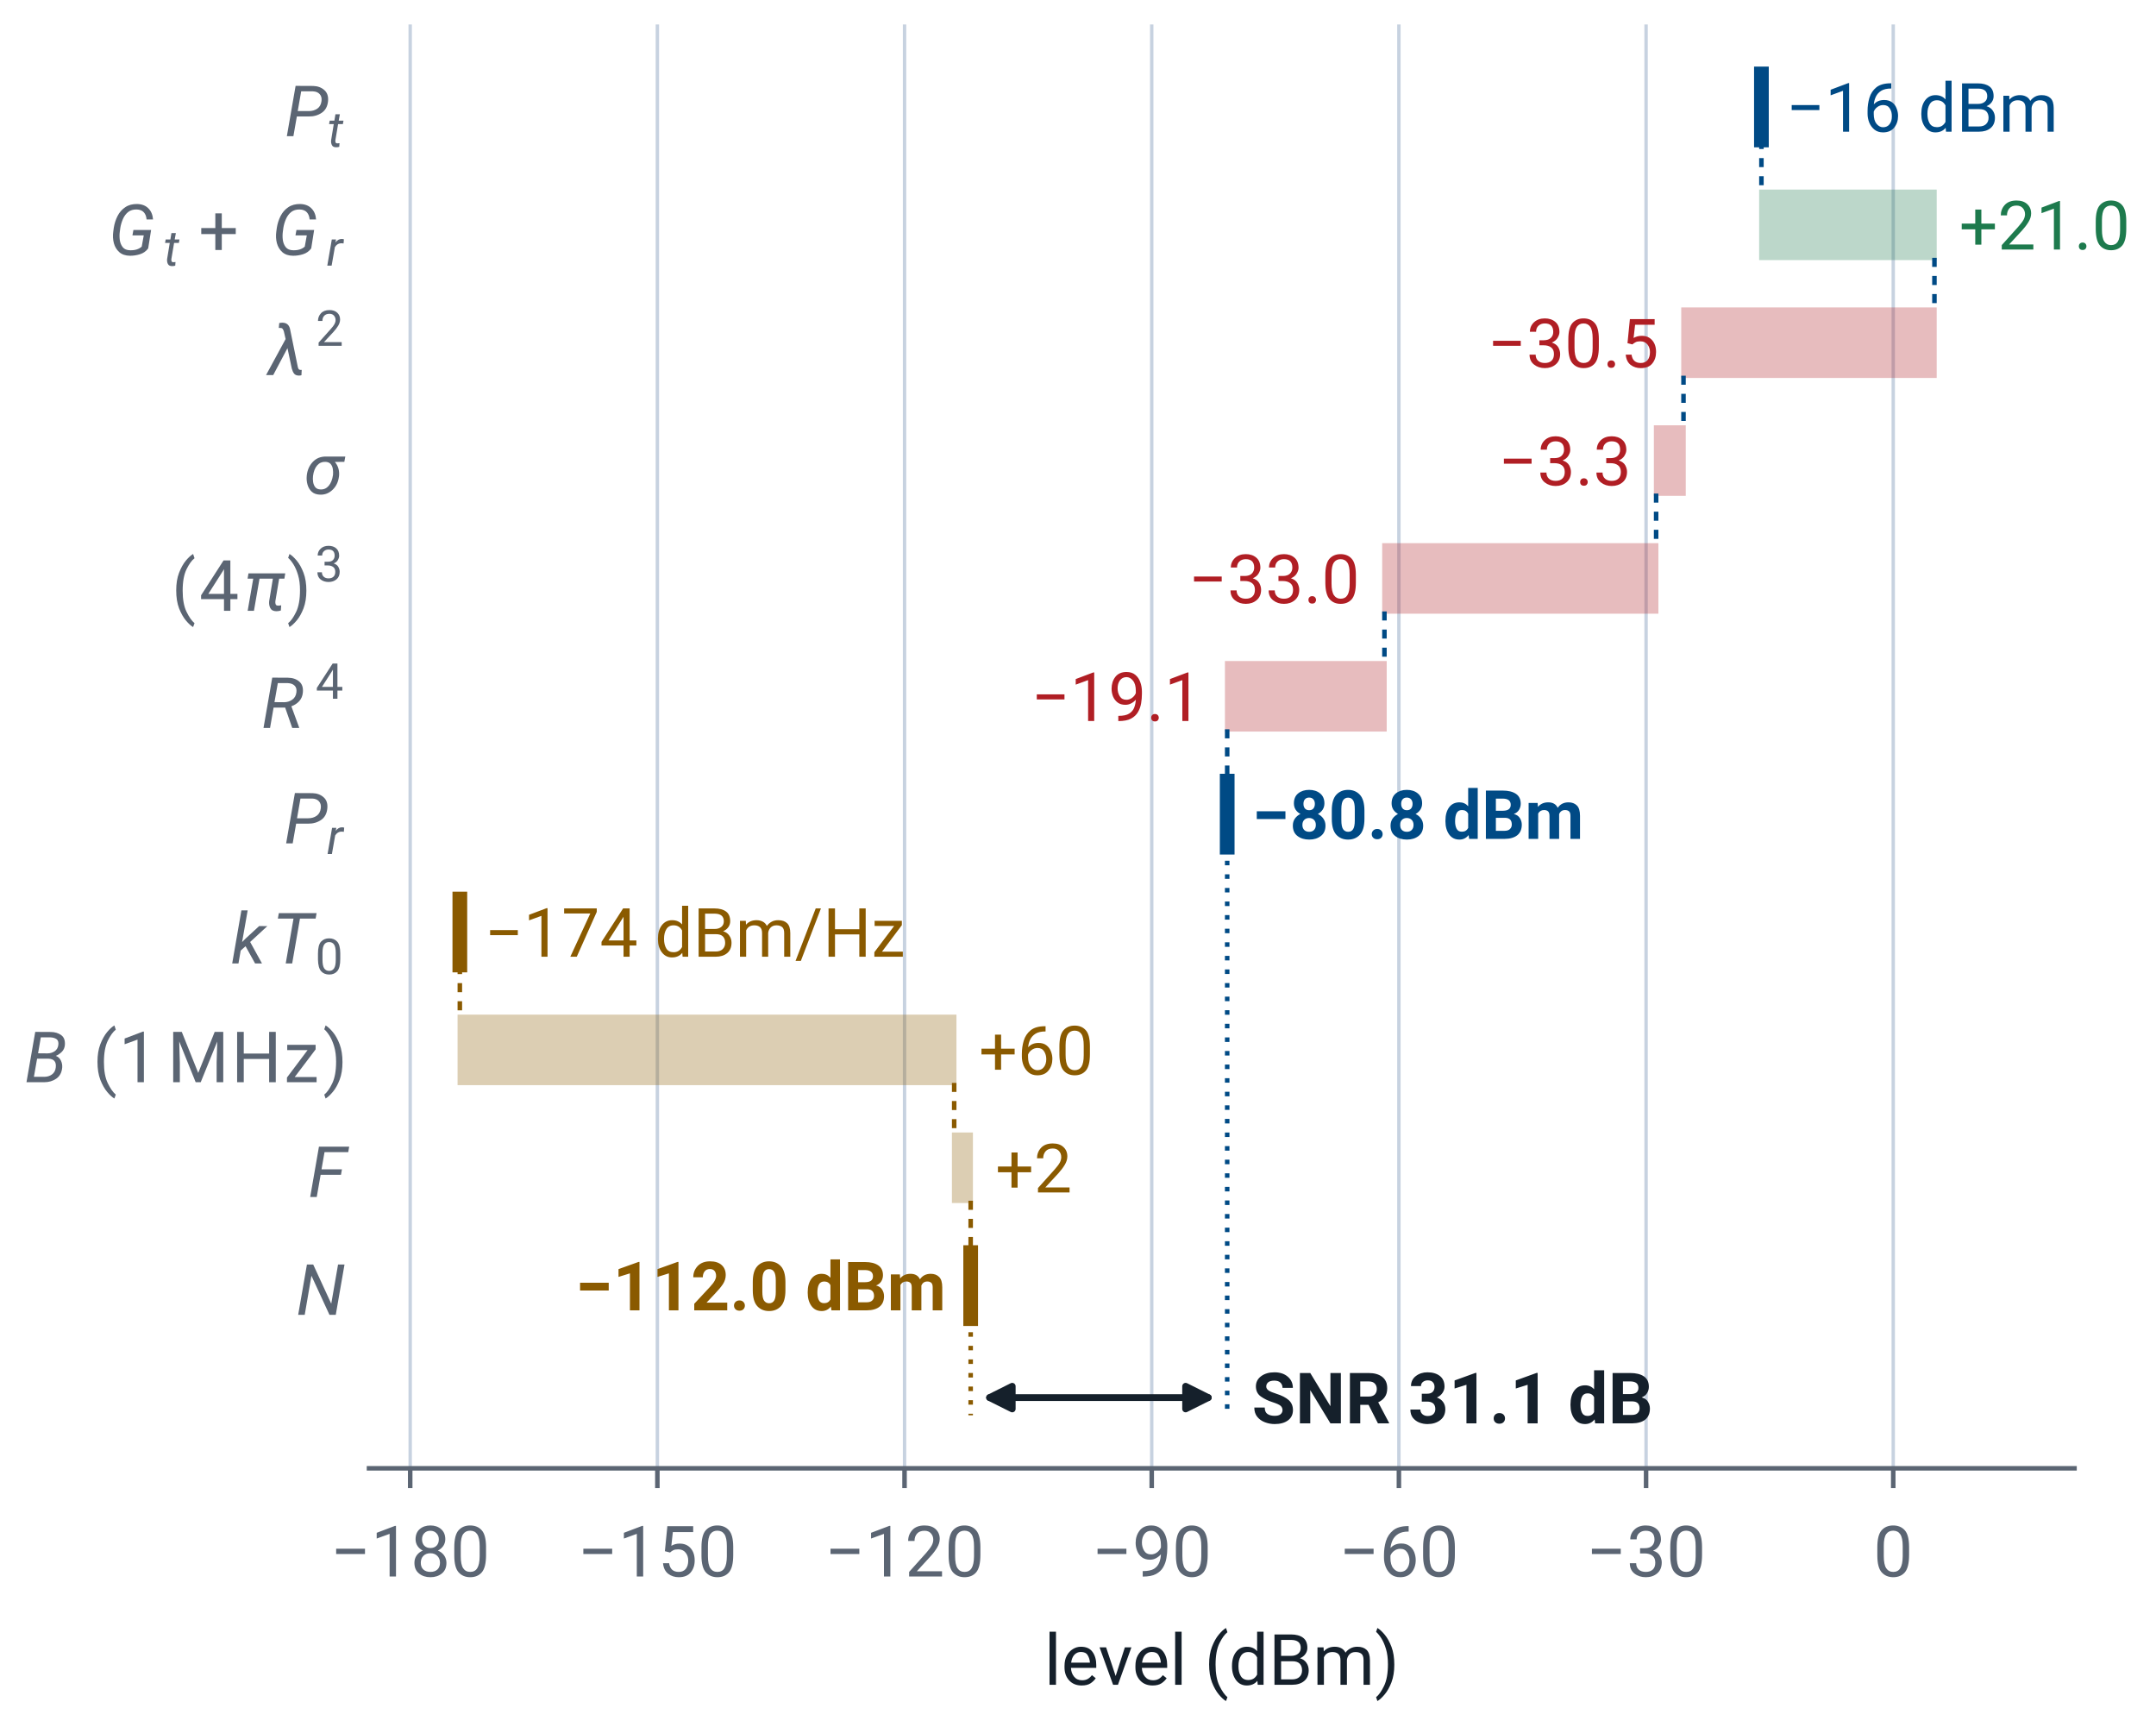
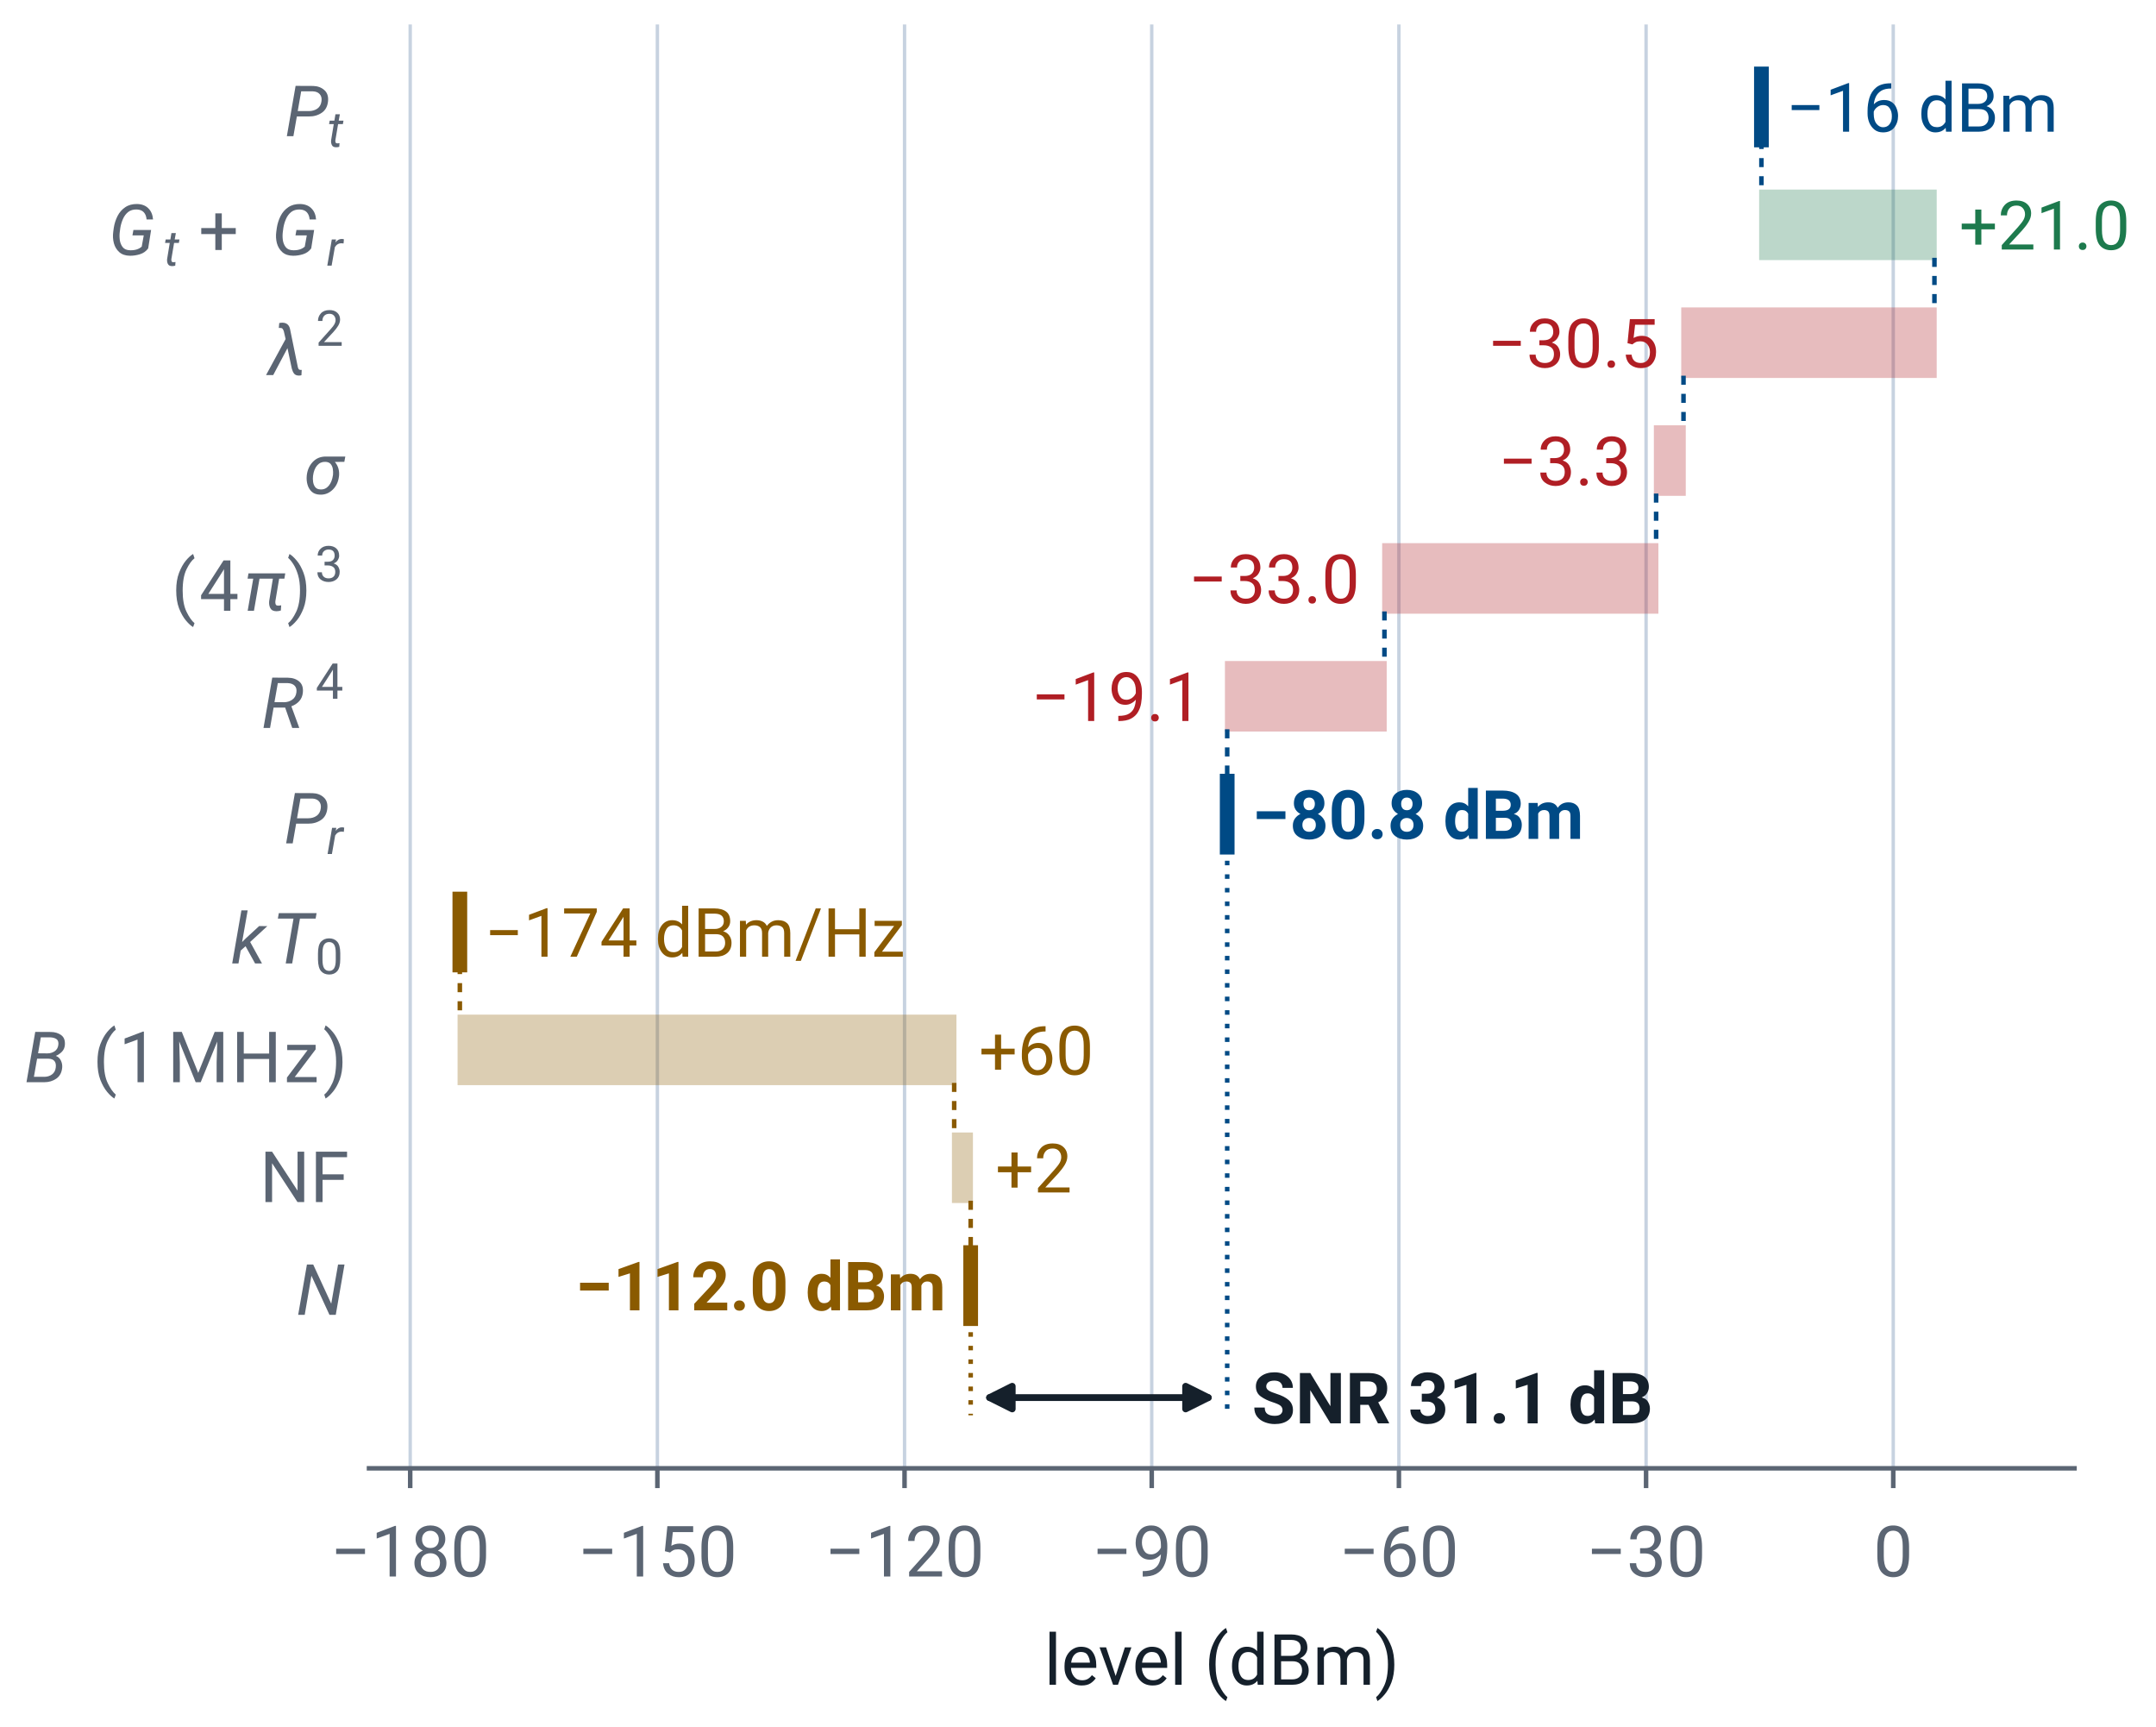
<svg xmlns="http://www.w3.org/2000/svg" xmlns:xlink="http://www.w3.org/1999/xlink" width="380.913pt" height="304.913pt" viewBox="0 0 380.913 304.913" version="1.1">
  <defs>
    <style type="text/css">*{stroke-linejoin: round; stroke-linecap: butt}</style>
  </defs>
  <g id="figure_1">
    <g id="patch_1">
      <path d="M 0 304.913  L 380.913 304.913  L 380.913 0  L 0 0  L 0 304.913  z " style="fill: none" />
    </g>
    <g id="axes_1">
      <g id="patch_2">
        <path d="M 65.195 259.344  L 366.515 259.344  L 366.515 4.32  L 65.195 4.32  L 65.195 259.344  z " style="fill: none" />
      </g>
      <g id="matplotlib.axis_1">
        <g id="xtick_1">
          <g id="line2d_1">
-             <path d="M 72.473 259.344  L 72.473 4.32  " clip-path="url(#p4283aa3178)" style="fill: none; stroke: #c7d2e0; stroke-width: 0.6; stroke-linecap: square" />
+             <path d="M 72.473 259.344  L 72.473 4.32  " clip-path="url(#p7449137cd5)" style="fill: none; stroke: #c7d2e0; stroke-width: 0.6; stroke-linecap: square" />
          </g>
          <g id="line2d_2">
            <defs>
-               <path id="m052067d74b" d="M 0 0  L 0 3.5  " style="stroke: #5b6573; stroke-width: 0.8" />
+               <path id="m0fee009b17" d="M 0 0  L 0 3.5  " style="stroke: #5b6573; stroke-width: 0.8" />
            </defs>
            <g>
-               <use xlink:href="#m052067d74b" x="72.473" y="259.344" style="fill: #5b6573; stroke: #5b6573; stroke-width: 0.8" />
+               <use xlink:href="#m0fee009b17" x="72.473" y="259.344" style="fill: #5b6573; stroke: #5b6573; stroke-width: 0.8" />
            </g>
          </g>
          <g id="text_1">
            <text style="font-size: 12.5px; font-family:'Source Sans Pro', 'Segoe UI', Roboto, Helvetica, Arial, sans-serif; text-anchor: middle; fill: #5b6573" x="72.473" y="278.453" transform="rotate(-0 72.47326 278.4534)">−180</text>
          </g>
        </g>
        <g id="xtick_2">
          <g id="line2d_3">
-             <path d="M 116.143 259.344  L 116.143 4.32  " clip-path="url(#p4283aa3178)" style="fill: none; stroke: #c7d2e0; stroke-width: 0.6; stroke-linecap: square" />
+             <path d="M 116.143 259.344  L 116.143 4.32  " clip-path="url(#p7449137cd5)" style="fill: none; stroke: #c7d2e0; stroke-width: 0.6; stroke-linecap: square" />
          </g>
          <g id="line2d_4">
            <g>
-               <use xlink:href="#m052067d74b" x="116.143" y="259.344" style="fill: #5b6573; stroke: #5b6573; stroke-width: 0.8" />
+               <use xlink:href="#m0fee009b17" x="116.143" y="259.344" style="fill: #5b6573; stroke: #5b6573; stroke-width: 0.8" />
            </g>
          </g>
          <g id="text_2">
            <text style="font-size: 12.5px; font-family:'Source Sans Pro', 'Segoe UI', Roboto, Helvetica, Arial, sans-serif; text-anchor: middle; fill: #5b6573" x="116.143" y="278.453" transform="rotate(-0 116.1428 278.4534)">−150</text>
          </g>
        </g>
        <g id="xtick_3">
          <g id="line2d_5">
-             <path d="M 159.812 259.344  L 159.812 4.32  " clip-path="url(#p4283aa3178)" style="fill: none; stroke: #c7d2e0; stroke-width: 0.6; stroke-linecap: square" />
+             <path d="M 159.812 259.344  L 159.812 4.32  " clip-path="url(#p7449137cd5)" style="fill: none; stroke: #c7d2e0; stroke-width: 0.6; stroke-linecap: square" />
          </g>
          <g id="line2d_6">
            <g>
-               <use xlink:href="#m052067d74b" x="159.812" y="259.344" style="fill: #5b6573; stroke: #5b6573; stroke-width: 0.8" />
+               <use xlink:href="#m0fee009b17" x="159.812" y="259.344" style="fill: #5b6573; stroke: #5b6573; stroke-width: 0.8" />
            </g>
          </g>
          <g id="text_3">
            <text style="font-size: 12.5px; font-family:'Source Sans Pro', 'Segoe UI', Roboto, Helvetica, Arial, sans-serif; text-anchor: middle; fill: #5b6573" x="159.812" y="278.453" transform="rotate(-0 159.8124 278.4534)">−120</text>
          </g>
        </g>
        <g id="xtick_4">
          <g id="line2d_7">
-             <path d="M 203.482 259.344  L 203.482 4.32  " clip-path="url(#p4283aa3178)" style="fill: none; stroke: #c7d2e0; stroke-width: 0.6; stroke-linecap: square" />
+             <path d="M 203.482 259.344  L 203.482 4.32  " clip-path="url(#p7449137cd5)" style="fill: none; stroke: #c7d2e0; stroke-width: 0.6; stroke-linecap: square" />
          </g>
          <g id="line2d_8">
            <g>
-               <use xlink:href="#m052067d74b" x="203.482" y="259.344" style="fill: #5b6573; stroke: #5b6573; stroke-width: 0.8" />
+               <use xlink:href="#m0fee009b17" x="203.482" y="259.344" style="fill: #5b6573; stroke: #5b6573; stroke-width: 0.8" />
            </g>
          </g>
          <g id="text_4">
            <text style="font-size: 12.5px; font-family:'Source Sans Pro', 'Segoe UI', Roboto, Helvetica, Arial, sans-serif; text-anchor: middle; fill: #5b6573" x="203.482" y="278.453" transform="rotate(-0 203.482 278.4534)">−90</text>
          </g>
        </g>
        <g id="xtick_5">
          <g id="line2d_9">
-             <path d="M 247.152 259.344  L 247.152 4.32  " clip-path="url(#p4283aa3178)" style="fill: none; stroke: #c7d2e0; stroke-width: 0.6; stroke-linecap: square" />
+             <path d="M 247.152 259.344  L 247.152 4.32  " clip-path="url(#p7449137cd5)" style="fill: none; stroke: #c7d2e0; stroke-width: 0.6; stroke-linecap: square" />
          </g>
          <g id="line2d_10">
            <g>
-               <use xlink:href="#m052067d74b" x="247.152" y="259.344" style="fill: #5b6573; stroke: #5b6573; stroke-width: 0.8" />
+               <use xlink:href="#m0fee009b17" x="247.152" y="259.344" style="fill: #5b6573; stroke: #5b6573; stroke-width: 0.8" />
            </g>
          </g>
          <g id="text_5">
            <text style="font-size: 12.5px; font-family:'Source Sans Pro', 'Segoe UI', Roboto, Helvetica, Arial, sans-serif; text-anchor: middle; fill: #5b6573" x="247.152" y="278.453" transform="rotate(-0 247.1515 278.4534)">−60</text>
          </g>
        </g>
        <g id="xtick_6">
          <g id="line2d_11">
-             <path d="M 290.821 259.344  L 290.821 4.32  " clip-path="url(#p4283aa3178)" style="fill: none; stroke: #c7d2e0; stroke-width: 0.6; stroke-linecap: square" />
+             <path d="M 290.821 259.344  L 290.821 4.32  " clip-path="url(#p7449137cd5)" style="fill: none; stroke: #c7d2e0; stroke-width: 0.6; stroke-linecap: square" />
          </g>
          <g id="line2d_12">
            <g>
-               <use xlink:href="#m052067d74b" x="290.821" y="259.344" style="fill: #5b6573; stroke: #5b6573; stroke-width: 0.8" />
+               <use xlink:href="#m0fee009b17" x="290.821" y="259.344" style="fill: #5b6573; stroke: #5b6573; stroke-width: 0.8" />
            </g>
          </g>
          <g id="text_6">
            <text style="font-size: 12.5px; font-family:'Source Sans Pro', 'Segoe UI', Roboto, Helvetica, Arial, sans-serif; text-anchor: middle; fill: #5b6573" x="290.821" y="278.453" transform="rotate(-0 290.8211 278.4534)">−30</text>
          </g>
        </g>
        <g id="xtick_7">
          <g id="line2d_13">
-             <path d="M 334.491 259.344  L 334.491 4.32  " clip-path="url(#p4283aa3178)" style="fill: none; stroke: #c7d2e0; stroke-width: 0.6; stroke-linecap: square" />
+             <path d="M 334.491 259.344  L 334.491 4.32  " clip-path="url(#p7449137cd5)" style="fill: none; stroke: #c7d2e0; stroke-width: 0.6; stroke-linecap: square" />
          </g>
          <g id="line2d_14">
            <g>
-               <use xlink:href="#m052067d74b" x="334.491" y="259.344" style="fill: #5b6573; stroke: #5b6573; stroke-width: 0.8" />
+               <use xlink:href="#m0fee009b17" x="334.491" y="259.344" style="fill: #5b6573; stroke: #5b6573; stroke-width: 0.8" />
            </g>
          </g>
          <g id="text_7">
            <text style="font-size: 12.5px; font-family:'Source Sans Pro', 'Segoe UI', Roboto, Helvetica, Arial, sans-serif; text-anchor: middle; fill: #5b6573" x="334.491" y="278.453" transform="rotate(-0 334.4907 278.4534)">0</text>
          </g>
        </g>
        <g id="text_8">
          <text style="font-size: 12.5px; font-family:'Source Sans Pro', 'Segoe UI', Roboto, Helvetica, Arial, sans-serif; text-anchor: middle; fill: #15202b" x="215.855" y="297.578" transform="rotate(-0 215.855 297.5779)">level (dBm)</text>
        </g>
      </g>
      <g id="matplotlib.axis_2">
        <g id="ytick_1">
          <g id="line2d_15" />
          <g id="text_9">
            <g style="fill: #5b6573" transform="translate(50.32 24.94749)">
              <text>
                <tspan x="0" y="-0.891" style="font-style: oblique; font-size: 12.5px; font-family:'Source Sans Pro', 'Segoe UI', Roboto, Helvetica, Arial, sans-serif; fill: #5b6573">P</tspan>
                <tspan x="7.538" y="0.984" style="font-style: oblique; font-size: 8.75px; font-family:'Source Sans Pro', 'Segoe UI', Roboto, Helvetica, Arial, sans-serif; fill: #5b6573">t</tspan>
              </text>
            </g>
          </g>
        </g>
        <g id="ytick_2">
          <g id="line2d_16" />
          <g id="text_10">
            <g style="fill: #5b6573" transform="translate(19.195 45.76577)">
              <text>
                <tspan x="0" y="-0.719" style="font-style: oblique; font-size: 12.5px; font-family:'Source Sans Pro', 'Segoe UI', Roboto, Helvetica, Arial, sans-serif; fill: #5b6573">G</tspan>
                <tspan x="28.803" y="-0.719" style="font-style: oblique; font-size: 12.5px; font-family:'Source Sans Pro', 'Segoe UI', Roboto, Helvetica, Arial, sans-serif; fill: #5b6573">G</tspan>
                <tspan x="9.686" y="1.156" style="font-style: oblique; font-size: 8.75px; font-family:'Source Sans Pro', 'Segoe UI', Roboto, Helvetica, Arial, sans-serif; fill: #5b6573">t</tspan>
                <tspan x="38.489" y="1.156" style="font-style: oblique; font-size: 8.75px; font-family:'Source Sans Pro', 'Segoe UI', Roboto, Helvetica, Arial, sans-serif; fill: #5b6573">r</tspan>
                <tspan x="15.894" y="-0.719" style="font-size: 12.5px; font-family:'Source Sans Pro', 'Segoe UI', Roboto, Helvetica, Arial, sans-serif; fill: #5b6573">+</tspan>
              </text>
            </g>
          </g>
        </g>
        <g id="ytick_3">
          <g id="line2d_17" />
          <g id="text_11">
            <g style="fill: #5b6573" transform="translate(47.445 66.58406)">
              <text>
                <tspan x="0" y="-0.341" style="font-style: oblique; font-size: 12.5px; font-family:'Source Sans Pro', 'Segoe UI', Roboto, Helvetica, Arial, sans-serif; fill: #5b6573">λ</tspan>
                <tspan x="8.329" y="-5.503" style="font-size: 8.75px; font-family:'Source Sans Pro', 'Segoe UI', Roboto, Helvetica, Arial, sans-serif; fill: #5b6573">2</tspan>
              </text>
            </g>
          </g>
        </g>
        <g id="ytick_4">
          <g id="line2d_18" />
          <g id="text_12">
            <g style="fill: #5b6573" transform="translate(53.695 87.40234)">
              <text>
                <tspan x="0" y="-0.156" style="font-style: oblique; font-size: 12.5px; font-family:'Source Sans Pro', 'Segoe UI', Roboto, Helvetica, Arial, sans-serif; fill: #5b6573">σ</tspan>
              </text>
            </g>
          </g>
        </g>
        <g id="ytick_5">
          <g id="line2d_19" />
          <g id="text_13">
            <g style="fill: #5b6573" transform="translate(30.32 108.2206)">
              <text>
                <tspan x="0" y="-0.341" style="font-size: 12.5px; font-family:'Source Sans Pro', 'Segoe UI', Roboto, Helvetica, Arial, sans-serif; fill: #5b6573">(</tspan>
                <tspan x="4.877" y="-0.341" style="font-size: 12.5px; font-family:'Source Sans Pro', 'Segoe UI', Roboto, Helvetica, Arial, sans-serif; fill: #5b6573">4</tspan>
                <tspan x="20.355" y="-0.341" style="font-size: 12.5px; font-family:'Source Sans Pro', 'Segoe UI', Roboto, Helvetica, Arial, sans-serif; fill: #5b6573">)</tspan>
                <tspan x="12.83" y="-0.341" style="font-style: oblique; font-size: 12.5px; font-family:'Source Sans Pro', 'Segoe UI', Roboto, Helvetica, Arial, sans-serif; fill: #5b6573">π</tspan>
                <tspan x="25.352" y="-5.503" style="font-size: 8.75px; font-family:'Source Sans Pro', 'Segoe UI', Roboto, Helvetica, Arial, sans-serif; fill: #5b6573">3</tspan>
              </text>
            </g>
          </g>
        </g>
        <g id="ytick_6">
          <g id="line2d_20" />
          <g id="text_14">
            <g style="fill: #5b6573" transform="translate(46.195 129.0389)">
              <text>
                <tspan x="0" y="-0.461" style="font-style: oblique; font-size: 12.5px; font-family:'Source Sans Pro', 'Segoe UI', Roboto, Helvetica, Arial, sans-serif; fill: #5b6573">R</tspan>
                <tspan x="9.562" y="-5.623" style="font-size: 8.75px; font-family:'Source Sans Pro', 'Segoe UI', Roboto, Helvetica, Arial, sans-serif; fill: #5b6573">4</tspan>
              </text>
            </g>
          </g>
        </g>
        <g id="ytick_7">
          <g id="line2d_21" />
          <g id="text_15">
            <g style="fill: #5b6573" transform="translate(50.195 149.8572)">
              <text>
                <tspan x="0" y="-0.891" style="font-style: oblique; font-size: 12.5px; font-family:'Source Sans Pro', 'Segoe UI', Roboto, Helvetica, Arial, sans-serif; fill: #5b6573">P</tspan>
                <tspan x="7.538" y="0.984" style="font-style: oblique; font-size: 8.75px; font-family:'Source Sans Pro', 'Segoe UI', Roboto, Helvetica, Arial, sans-serif; fill: #5b6573">r</tspan>
              </text>
            </g>
          </g>
        </g>
        <g id="ytick_8">
          <g id="line2d_22" />
          <g id="text_16">
            <g style="fill: #5b6573" transform="translate(40.82 170.6755)">
              <text>
                <tspan x="0" y="-0.5" style="font-style: oblique; font-size: 12.5px; font-family:'Source Sans Pro', 'Segoe UI', Roboto, Helvetica, Arial, sans-serif; fill: #5b6573">k</tspan>
                <tspan x="7.239" y="-0.5" style="font-style: oblique; font-size: 12.5px; font-family:'Source Sans Pro', 'Segoe UI', Roboto, Helvetica, Arial, sans-serif; fill: #5b6573">T</tspan>
                <tspan x="14.874" y="1.375" style="font-size: 8.75px; font-family:'Source Sans Pro', 'Segoe UI', Roboto, Helvetica, Arial, sans-serif; fill: #5b6573">0</tspan>
              </text>
            </g>
          </g>
        </g>
        <g id="ytick_9">
          <g id="line2d_23" />
          <g id="text_17">
            <g style="fill: #5b6573" transform="translate(4.32 191.4938)">
              <text>
                <tspan x="0" y="-0.344" style="font-style: oblique; font-size: 12.5px; font-family:'Source Sans Pro', 'Segoe UI', Roboto, Helvetica, Arial, sans-serif; fill: #5b6573">B</tspan>
                <tspan x="8.575" y="-0.344" style="font-size: 12.5px; font-family:'Source Sans Pro', 'Segoe UI', Roboto, Helvetica, Arial, sans-serif; fill: #5b6573"> </tspan>
                <tspan x="12.091" y="-0.344" style="font-size: 12.5px; font-family:'Source Sans Pro', 'Segoe UI', Roboto, Helvetica, Arial, sans-serif; fill: #5b6573">(</tspan>
                <tspan x="16.65" y="-0.344" style="font-size: 12.5px; font-family:'Source Sans Pro', 'Segoe UI', Roboto, Helvetica, Arial, sans-serif; fill: #5b6573">1</tspan>
                <tspan x="21.735" y="-0.344" style="font-size: 12.5px; font-family:'Source Sans Pro', 'Segoe UI', Roboto, Helvetica, Arial, sans-serif; fill: #5b6573"> </tspan>
                <tspan x="25.25" y="-0.344" style="font-size: 12.5px; font-family:'Source Sans Pro', 'Segoe UI', Roboto, Helvetica, Arial, sans-serif; fill: #5b6573">M</tspan>
                <tspan x="36.542" y="-0.344" style="font-size: 12.5px; font-family:'Source Sans Pro', 'Segoe UI', Roboto, Helvetica, Arial, sans-serif; fill: #5b6573">H</tspan>
                <tspan x="45.831" y="-0.344" style="font-size: 12.5px; font-family:'Source Sans Pro', 'Segoe UI', Roboto, Helvetica, Arial, sans-serif; fill: #5b6573">z</tspan>
                <tspan x="52.734" y="-0.344" style="font-size: 12.5px; font-family:'Source Sans Pro', 'Segoe UI', Roboto, Helvetica, Arial, sans-serif; fill: #5b6573">)</tspan>
              </text>
            </g>
          </g>
        </g>
        <g id="ytick_10">
          <g id="line2d_24" />
          <g id="text_18">
-             <g style="fill: #5b6573" transform="translate(54.445 212.3121)">
-               <text>
-                 <tspan x="0" y="-0.891" style="font-style: oblique; font-size: 12.5px; font-family:'Source Sans Pro', 'Segoe UI', Roboto, Helvetica, Arial, sans-serif; fill: #5b6573">F</tspan>
-               </text>
-             </g>
+             <text style="font-size: 12.5px; font-family:'Source Sans Pro', 'Segoe UI', Roboto, Helvetica, Arial, sans-serif; text-anchor: end; fill: #5b6573" x="61.695" y="212.312" transform="rotate(-0 61.695 212.3121)">NF</text>
          </g>
        </g>
        <g id="ytick_11">
          <g id="line2d_25" />
          <g id="text_19">
            <g style="fill: #5b6573" transform="translate(52.32 233.1303)">
              <text>
                <tspan x="0" y="-0.891" style="font-style: oblique; font-size: 12.5px; font-family:'Source Sans Pro', 'Segoe UI', Roboto, Helvetica, Arial, sans-serif; fill: #5b6573">N</tspan>
              </text>
            </g>
          </g>
        </g>
      </g>
      <g id="patch_3">
-         <path d="M 311.2 33.882  L 341.769 33.882  L 341.769 45.54  L 311.2 45.54  z " clip-path="url(#p4283aa3178)" style="fill: #1d7a4d; opacity: 0.3; stroke: #1d7a4d; stroke-width: 0.8; stroke-linejoin: miter" />
+         <path d="M 311.2 33.882  L 341.769 33.882  L 341.769 45.54  L 311.2 45.54  z " clip-path="url(#p7449137cd5)" style="fill: #1d7a4d; opacity: 0.3; stroke: #1d7a4d; stroke-width: 0.8; stroke-linejoin: miter" />
      </g>
      <g id="patch_4">
-         <path d="M 297.433 54.7  L 341.769 54.7  L 341.769 66.358  L 297.433 66.358  z " clip-path="url(#p4283aa3178)" style="fill: #b01e24; opacity: 0.3; stroke: #b01e24; stroke-width: 0.8; stroke-linejoin: miter" />
+         <path d="M 297.433 54.7  L 341.769 54.7  L 341.769 66.358  L 297.433 66.358  z " clip-path="url(#p7449137cd5)" style="fill: #b01e24; opacity: 0.3; stroke: #b01e24; stroke-width: 0.8; stroke-linejoin: miter" />
      </g>
      <g id="patch_5">
-         <path d="M 292.598 75.519  L 297.433 75.519  L 297.433 87.177  L 292.598 87.177  z " clip-path="url(#p4283aa3178)" style="fill: #b01e24; opacity: 0.3; stroke: #b01e24; stroke-width: 0.8; stroke-linejoin: miter" />
+         <path d="M 292.598 75.519  L 297.433 75.519  L 297.433 87.177  L 292.598 87.177  z " clip-path="url(#p7449137cd5)" style="fill: #b01e24; opacity: 0.3; stroke: #b01e24; stroke-width: 0.8; stroke-linejoin: miter" />
      </g>
      <g id="patch_6">
-         <path d="M 244.596 96.337  L 292.598 96.337  L 292.598 107.995  L 244.596 107.995  z " clip-path="url(#p4283aa3178)" style="fill: #b01e24; opacity: 0.3; stroke: #b01e24; stroke-width: 0.8; stroke-linejoin: miter" />
+         <path d="M 244.596 96.337  L 292.598 96.337  L 292.598 107.995  L 244.596 107.995  z " clip-path="url(#p7449137cd5)" style="fill: #b01e24; opacity: 0.3; stroke: #b01e24; stroke-width: 0.8; stroke-linejoin: miter" />
      </g>
      <g id="patch_7">
-         <path d="M 216.815 117.155  L 244.596 117.155  L 244.596 128.813  L 216.815 128.813  z " clip-path="url(#p4283aa3178)" style="fill: #b01e24; opacity: 0.3; stroke: #b01e24; stroke-width: 0.8; stroke-linejoin: miter" />
+         <path d="M 216.815 117.155  L 244.596 117.155  L 244.596 128.813  L 216.815 128.813  z " clip-path="url(#p7449137cd5)" style="fill: #b01e24; opacity: 0.3; stroke: #b01e24; stroke-width: 0.8; stroke-linejoin: miter" />
      </g>
      <g id="patch_8">
-         <path d="M 81.243 179.61  L 168.582 179.61  L 168.582 191.268  L 81.243 191.268  z " clip-path="url(#p4283aa3178)" style="fill: #8a5a00; opacity: 0.3; stroke: #8a5a00; stroke-width: 0.8; stroke-linejoin: miter" />
+         <path d="M 81.243 179.61  L 168.582 179.61  L 168.582 191.268  L 81.243 191.268  z " clip-path="url(#p7449137cd5)" style="fill: #8a5a00; opacity: 0.3; stroke: #8a5a00; stroke-width: 0.8; stroke-linejoin: miter" />
      </g>
      <g id="patch_9">
-         <path d="M 168.582 200.428  L 171.494 200.428  L 171.494 212.086  L 168.582 212.086  z " clip-path="url(#p4283aa3178)" style="fill: #8a5a00; opacity: 0.3; stroke: #8a5a00; stroke-width: 0.8; stroke-linejoin: miter" />
+         <path d="M 168.582 200.428  L 171.494 200.428  L 171.494 212.086  L 168.582 212.086  z " clip-path="url(#p7449137cd5)" style="fill: #8a5a00; opacity: 0.3; stroke: #8a5a00; stroke-width: 0.8; stroke-linejoin: miter" />
      </g>
      <g id="patch_10">
-         <path d="M 174.835 246.853  Q 194.154 246.853 213.472 246.853  " clip-path="url(#p4283aa3178)" style="fill: none; stroke: #15202b; stroke-width: 1.2; stroke-linecap: round" />
-         <path d="M 178.835 248.853  L 174.835 246.853  L 178.835 244.853  z " clip-path="url(#p4283aa3178)" style="fill: #15202b; stroke: #15202b; stroke-width: 1.2; stroke-linecap: round" />
-         <path d="M 209.472 244.853  L 213.472 246.853  L 209.472 248.853  z " clip-path="url(#p4283aa3178)" style="fill: #15202b; stroke: #15202b; stroke-width: 1.2; stroke-linecap: round" />
+         <path d="M 174.835 246.853  Q 194.154 246.853 213.472 246.853  " clip-path="url(#p7449137cd5)" style="fill: none; stroke: #15202b; stroke-width: 1.2; stroke-linecap: round" />
+         <path d="M 178.835 248.853  L 174.835 246.853  L 178.835 244.853  z " clip-path="url(#p7449137cd5)" style="fill: #15202b; stroke: #15202b; stroke-width: 1.2; stroke-linecap: round" />
+         <path d="M 209.472 244.853  L 213.472 246.853  L 209.472 248.853  z " clip-path="url(#p7449137cd5)" style="fill: #15202b; stroke: #15202b; stroke-width: 1.2; stroke-linecap: round" />
      </g>
      <g id="line2d_26">
-         <path d="M 311.2 13.064  L 311.2 24.722  " clip-path="url(#p4283aa3178)" style="fill: none; stroke: #004a85; stroke-width: 2.6; stroke-linecap: square" />
+         <path d="M 311.2 13.064  L 311.2 24.722  " clip-path="url(#p7449137cd5)" style="fill: none; stroke: #004a85; stroke-width: 2.6; stroke-linecap: square" />
      </g>
      <g id="line2d_27">
-         <path d="M 311.2 24.722  L 311.2 33.882  " clip-path="url(#p4283aa3178)" style="fill: none; stroke-dasharray: 1.6,1.6; stroke-dashoffset: 0; stroke: #004a85; stroke-width: 0.8" />
+         <path d="M 311.2 24.722  L 311.2 33.882  " clip-path="url(#p7449137cd5)" style="fill: none; stroke-dasharray: 1.6,1.6; stroke-dashoffset: 0; stroke: #004a85; stroke-width: 0.8" />
      </g>
      <g id="line2d_28">
-         <path d="M 341.769 45.54  L 341.769 54.7  " clip-path="url(#p4283aa3178)" style="fill: none; stroke-dasharray: 1.6,1.6; stroke-dashoffset: 0; stroke: #004a85; stroke-width: 0.8" />
+         <path d="M 341.769 45.54  L 341.769 54.7  " clip-path="url(#p7449137cd5)" style="fill: none; stroke-dasharray: 1.6,1.6; stroke-dashoffset: 0; stroke: #004a85; stroke-width: 0.8" />
      </g>
      <g id="line2d_29">
-         <path d="M 297.433 66.358  L 297.433 75.519  " clip-path="url(#p4283aa3178)" style="fill: none; stroke-dasharray: 1.6,1.6; stroke-dashoffset: 0; stroke: #004a85; stroke-width: 0.8" />
+         <path d="M 297.433 66.358  L 297.433 75.519  " clip-path="url(#p7449137cd5)" style="fill: none; stroke-dasharray: 1.6,1.6; stroke-dashoffset: 0; stroke: #004a85; stroke-width: 0.8" />
      </g>
      <g id="line2d_30">
-         <path d="M 292.598 87.177  L 292.598 96.337  " clip-path="url(#p4283aa3178)" style="fill: none; stroke-dasharray: 1.6,1.6; stroke-dashoffset: 0; stroke: #004a85; stroke-width: 0.8" />
+         <path d="M 292.598 87.177  L 292.598 96.337  " clip-path="url(#p7449137cd5)" style="fill: none; stroke-dasharray: 1.6,1.6; stroke-dashoffset: 0; stroke: #004a85; stroke-width: 0.8" />
      </g>
      <g id="line2d_31">
-         <path d="M 244.596 107.995  L 244.596 117.155  " clip-path="url(#p4283aa3178)" style="fill: none; stroke-dasharray: 1.6,1.6; stroke-dashoffset: 0; stroke: #004a85; stroke-width: 0.8" />
+         <path d="M 244.596 107.995  L 244.596 117.155  " clip-path="url(#p7449137cd5)" style="fill: none; stroke-dasharray: 1.6,1.6; stroke-dashoffset: 0; stroke: #004a85; stroke-width: 0.8" />
      </g>
      <g id="line2d_32">
-         <path d="M 216.815 128.813  L 216.815 149.632  " clip-path="url(#p4283aa3178)" style="fill: none; stroke-dasharray: 1.6,1.6; stroke-dashoffset: 0; stroke: #004a85; stroke-width: 0.8" />
+         <path d="M 216.815 128.813  L 216.815 149.632  " clip-path="url(#p7449137cd5)" style="fill: none; stroke-dasharray: 1.6,1.6; stroke-dashoffset: 0; stroke: #004a85; stroke-width: 0.8" />
      </g>
      <g id="line2d_33">
-         <path d="M 216.815 137.973  L 216.815 149.632  " clip-path="url(#p4283aa3178)" style="fill: none; stroke: #004a85; stroke-width: 2.6; stroke-linecap: square" />
+         <path d="M 216.815 137.973  L 216.815 149.632  " clip-path="url(#p7449137cd5)" style="fill: none; stroke: #004a85; stroke-width: 2.6; stroke-linecap: square" />
      </g>
      <g id="line2d_34">
-         <path d="M 81.243 158.792  L 81.243 170.45  " clip-path="url(#p4283aa3178)" style="fill: none; stroke: #8a5a00; stroke-width: 2.6; stroke-linecap: square" />
+         <path d="M 81.243 158.792  L 81.243 170.45  " clip-path="url(#p7449137cd5)" style="fill: none; stroke: #8a5a00; stroke-width: 2.6; stroke-linecap: square" />
      </g>
      <g id="line2d_35">
-         <path d="M 81.243 170.45  L 81.243 179.61  " clip-path="url(#p4283aa3178)" style="fill: none; stroke-dasharray: 1.6,1.6; stroke-dashoffset: 0; stroke: #8a5a00; stroke-width: 0.8" />
+         <path d="M 81.243 170.45  L 81.243 179.61  " clip-path="url(#p7449137cd5)" style="fill: none; stroke-dasharray: 1.6,1.6; stroke-dashoffset: 0; stroke: #8a5a00; stroke-width: 0.8" />
      </g>
      <g id="line2d_36">
-         <path d="M 168.582 191.268  L 168.582 200.428  " clip-path="url(#p4283aa3178)" style="fill: none; stroke-dasharray: 1.6,1.6; stroke-dashoffset: 0; stroke: #8a5a00; stroke-width: 0.8" />
+         <path d="M 168.582 191.268  L 168.582 200.428  " clip-path="url(#p7449137cd5)" style="fill: none; stroke-dasharray: 1.6,1.6; stroke-dashoffset: 0; stroke: #8a5a00; stroke-width: 0.8" />
      </g>
      <g id="line2d_37">
-         <path d="M 171.494 212.086  L 171.494 232.905  " clip-path="url(#p4283aa3178)" style="fill: none; stroke-dasharray: 1.6,1.6; stroke-dashoffset: 0; stroke: #8a5a00; stroke-width: 0.8" />
+         <path d="M 171.494 212.086  L 171.494 232.905  " clip-path="url(#p7449137cd5)" style="fill: none; stroke-dasharray: 1.6,1.6; stroke-dashoffset: 0; stroke: #8a5a00; stroke-width: 0.8" />
      </g>
      <g id="line2d_38">
-         <path d="M 171.494 221.247  L 171.494 232.905  " clip-path="url(#p4283aa3178)" style="fill: none; stroke: #8a5a00; stroke-width: 2.6; stroke-linecap: square" />
+         <path d="M 171.494 221.247  L 171.494 232.905  " clip-path="url(#p7449137cd5)" style="fill: none; stroke: #8a5a00; stroke-width: 2.6; stroke-linecap: square" />
      </g>
      <g id="line2d_39">
-         <path d="M 216.815 149.632  L 216.815 249.976  " clip-path="url(#p4283aa3178)" style="fill: none; stroke-dasharray: 0.8,1.6; stroke-dashoffset: 0; stroke: #004a85; stroke-width: 0.8" />
+         <path d="M 216.815 149.632  L 216.815 249.976  " clip-path="url(#p7449137cd5)" style="fill: none; stroke-dasharray: 0.8,1.6; stroke-dashoffset: 0; stroke: #004a85; stroke-width: 0.8" />
      </g>
      <g id="line2d_40">
-         <path d="M 171.494 232.905  L 171.494 249.976  " clip-path="url(#p4283aa3178)" style="fill: none; stroke-dasharray: 0.8,1.6; stroke-dashoffset: 0; stroke: #8a5a00; stroke-width: 0.8" />
+         <path d="M 171.494 232.905  L 171.494 249.976  " clip-path="url(#p7449137cd5)" style="fill: none; stroke-dasharray: 0.8,1.6; stroke-dashoffset: 0; stroke: #8a5a00; stroke-width: 0.8" />
      </g>
      <g id="patch_11">
        <path d="M 65.195 259.344  L 366.515 259.344  " style="fill: none; stroke: #5b6573; stroke-width: 0.8; stroke-linejoin: miter; stroke-linecap: square" />
      </g>
      <g id="text_20">
        <text style="font-size: 12px; font-family:'Source Sans Pro', 'Segoe UI', Roboto, Helvetica, Arial, sans-serif; text-anchor: start; fill: #004a85" x="315.567" y="23.258" transform="rotate(-0 315.5672 23.25803)">−16 dBm</text>
      </g>
      <g id="text_21">
        <text style="font-size: 12px; font-family:'Source Sans Pro', 'Segoe UI', Roboto, Helvetica, Arial, sans-serif; text-anchor: start; fill: #1d7a4d" x="346.136" y="44.076" transform="rotate(-0 346.1359 44.07632)">+21.0</text>
      </g>
      <g id="text_22">
        <text style="font-size: 12px; font-family:'Source Sans Pro', 'Segoe UI', Roboto, Helvetica, Arial, sans-serif; text-anchor: end; fill: #b01e24" x="293.066" y="64.895" transform="rotate(-0 293.0663 64.89461)">−30.5</text>
      </g>
      <g id="text_23">
        <text style="font-size: 12px; font-family:'Source Sans Pro', 'Segoe UI', Roboto, Helvetica, Arial, sans-serif; text-anchor: end; fill: #b01e24" x="288.231" y="85.713" transform="rotate(-0 288.2313 85.71289)">−3.3</text>
      </g>
      <g id="text_24">
        <text style="font-size: 12px; font-family:'Source Sans Pro', 'Segoe UI', Roboto, Helvetica, Arial, sans-serif; text-anchor: end; fill: #b01e24" x="240.229" y="106.531" transform="rotate(-0 240.2293 106.5312)">−33.0</text>
      </g>
      <g id="text_25">
        <text style="font-size: 12px; font-family:'Source Sans Pro', 'Segoe UI', Roboto, Helvetica, Arial, sans-serif; text-anchor: end; fill: #b01e24" x="212.448" y="127.349" transform="rotate(-0 212.4484 127.3495)">−19.1</text>
      </g>
      <g id="text_26">
        <text style="font-weight: 700; font-size: 12px; font-family:'Source Sans Pro', 'Segoe UI', Roboto, Helvetica, Arial, sans-serif; text-anchor: start; fill: #004a85" x="221.182" y="148.168" transform="rotate(-0 221.1823 148.1677)">−80.8 dBm</text>
      </g>
      <g id="text_27">
        <text style="font-size: 12px; font-family:'Source Sans Pro', 'Segoe UI', Roboto, Helvetica, Arial, sans-serif; text-anchor: start; fill: #8a5a00" x="85.61" y="168.986" transform="rotate(-0 85.61025 168.986)">−174 dBm/Hz</text>
      </g>
      <g id="text_28">
        <text style="font-size: 12px; font-family:'Source Sans Pro', 'Segoe UI', Roboto, Helvetica, Arial, sans-serif; text-anchor: start; fill: #8a5a00" x="172.949" y="189.804" transform="rotate(-0 172.9494 189.8043)">+60</text>
      </g>
      <g id="text_29">
        <text style="font-size: 12px; font-family:'Source Sans Pro', 'Segoe UI', Roboto, Helvetica, Arial, sans-serif; text-anchor: start; fill: #8a5a00" x="175.861" y="210.623" transform="rotate(-0 175.8607 210.6226)">+2</text>
      </g>
      <g id="text_30">
        <text style="font-weight: 700; font-size: 12px; font-family:'Source Sans Pro', 'Segoe UI', Roboto, Helvetica, Arial, sans-serif; text-anchor: end; fill: #8a5a00" x="167.127" y="231.441" transform="rotate(-0 167.1268 231.4409)">−112.0 dBm</text>
      </g>
      <g id="text_31">
        <text style="font-weight: 700; font-size: 12.5px; font-family:'Source Sans Pro', 'Segoe UI', Roboto, Helvetica, Arial, sans-serif; text-anchor: start; fill: #15202b" x="221.182" y="251.4" transform="rotate(-0 221.1823 251.4001)">SNR 31.1 dB</text>
      </g>
    </g>
  </g>
  <defs>
-     <clipPath id="p4283aa3178">
+     <clipPath id="p7449137cd5">
      <rect x="65.195" y="4.32" width="301.32" height="255.024" />
    </clipPath>
  </defs>
</svg>
